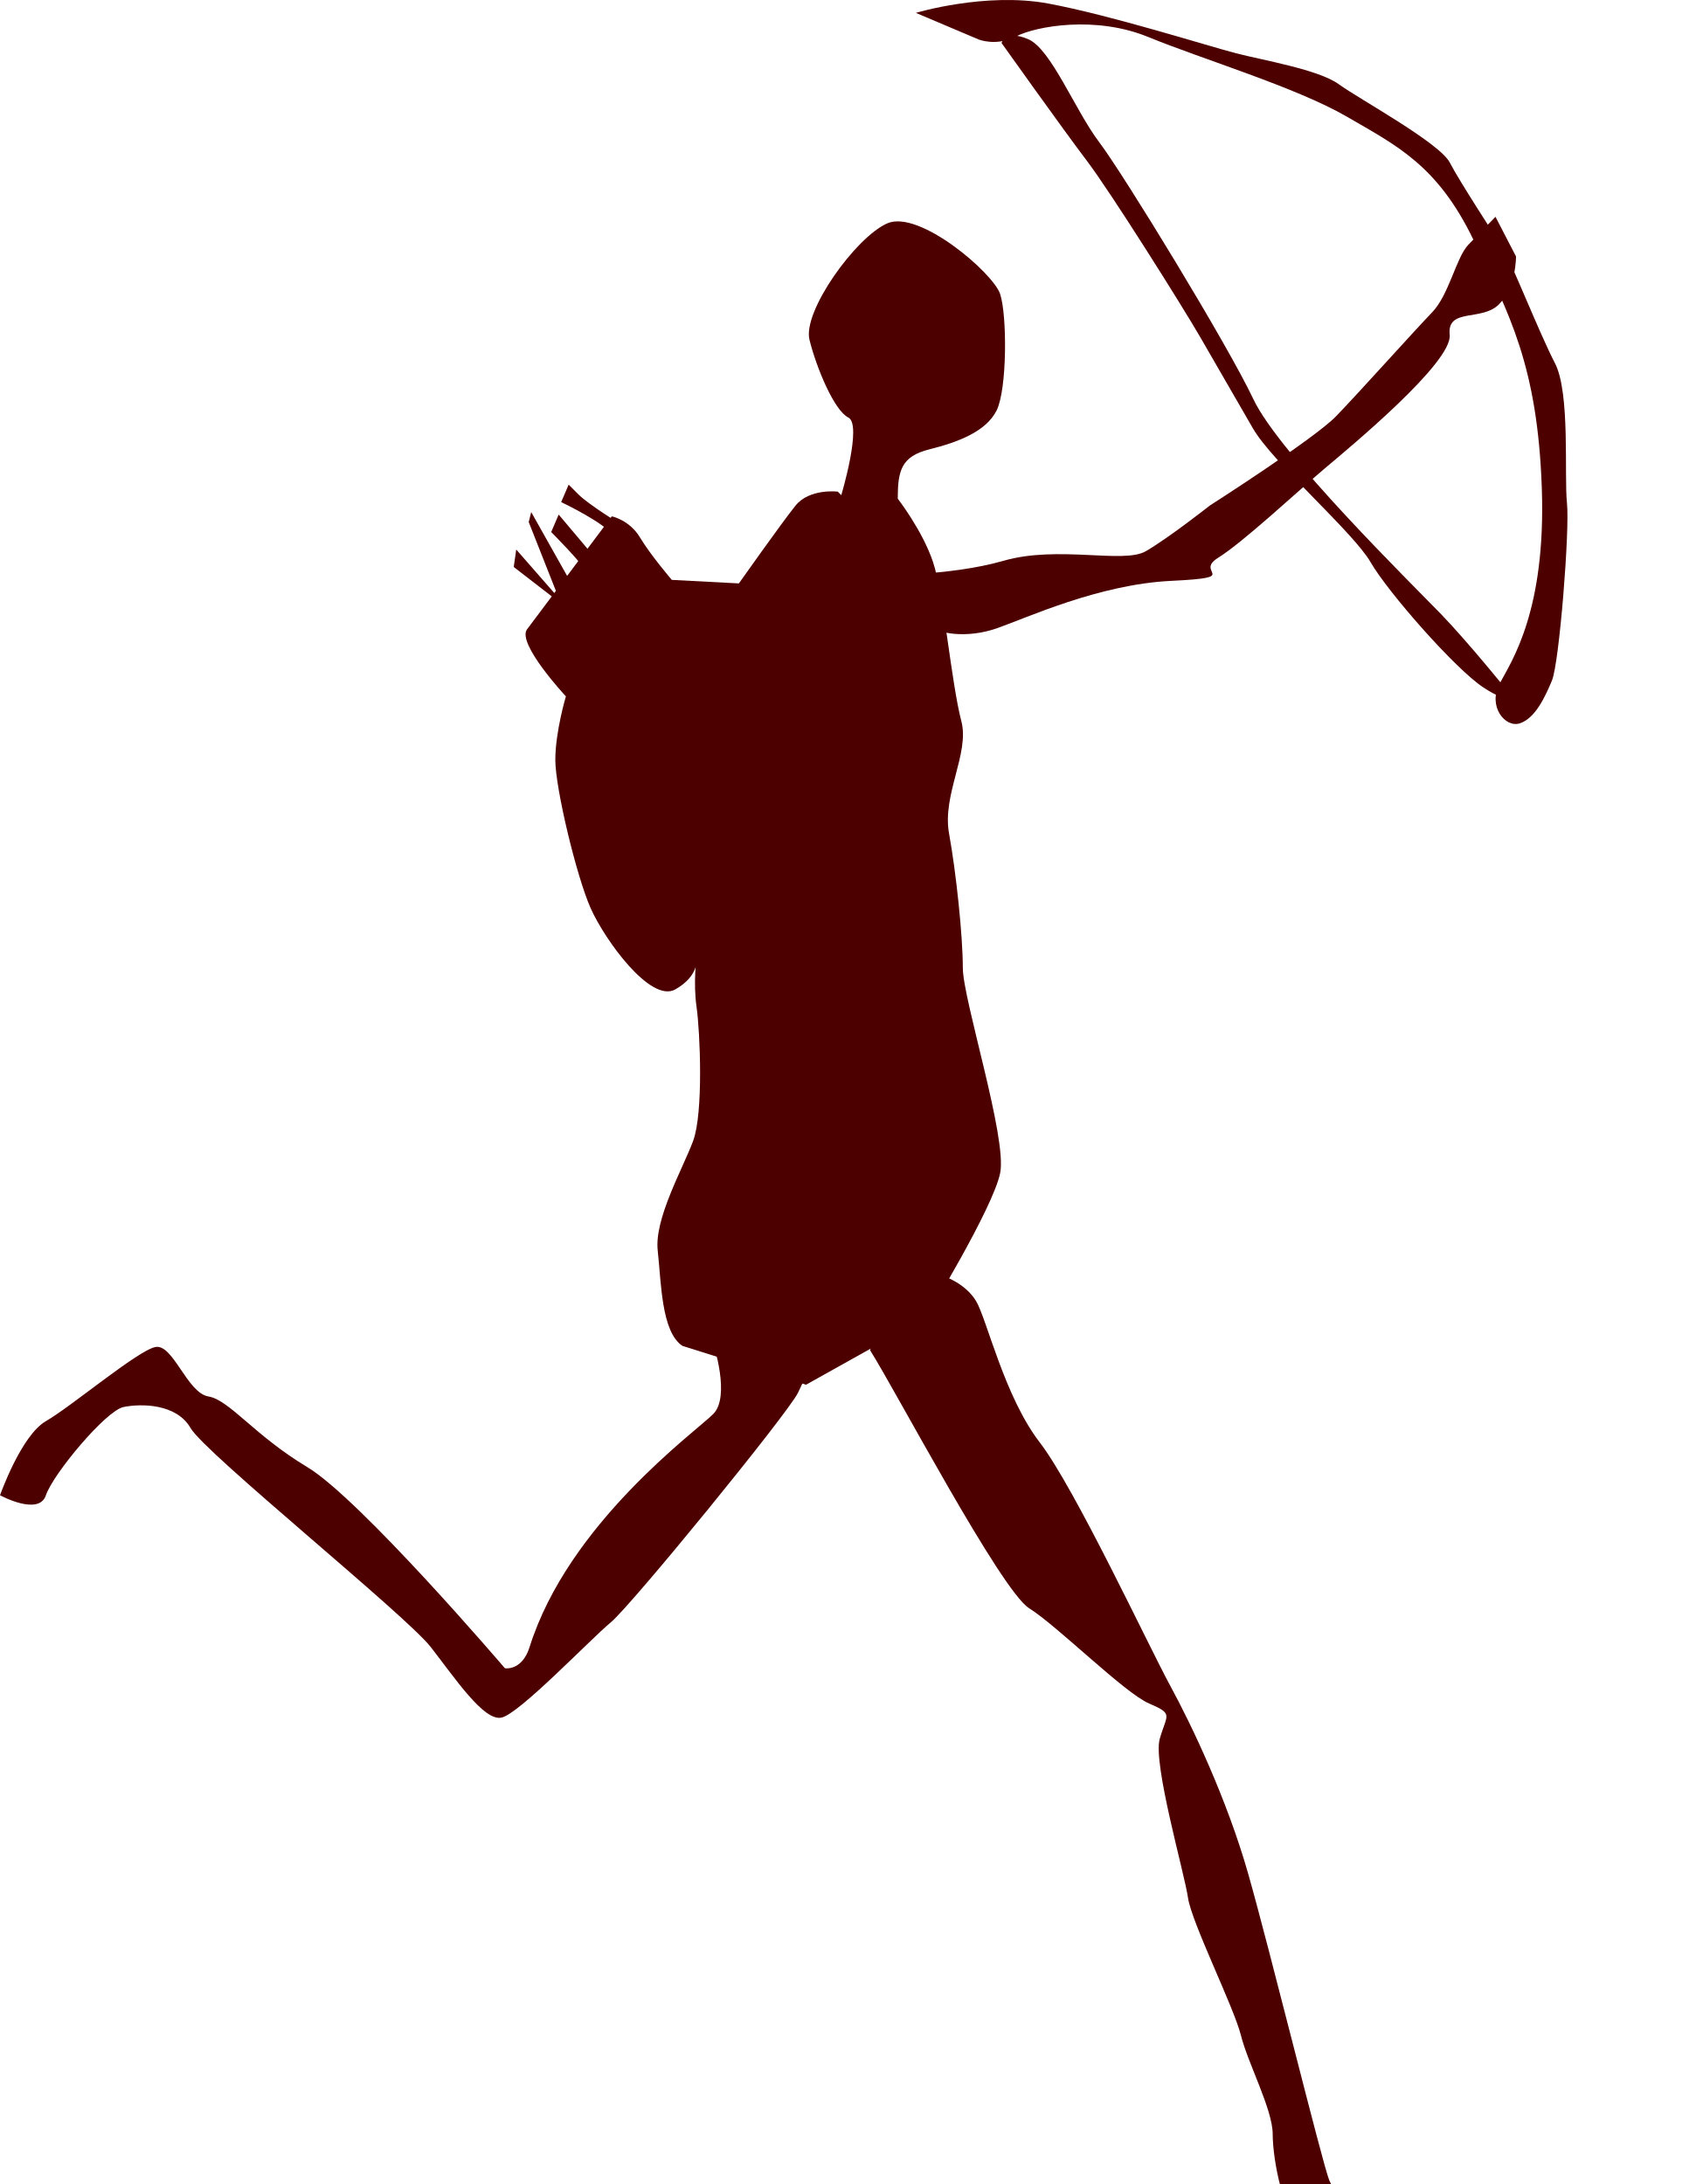
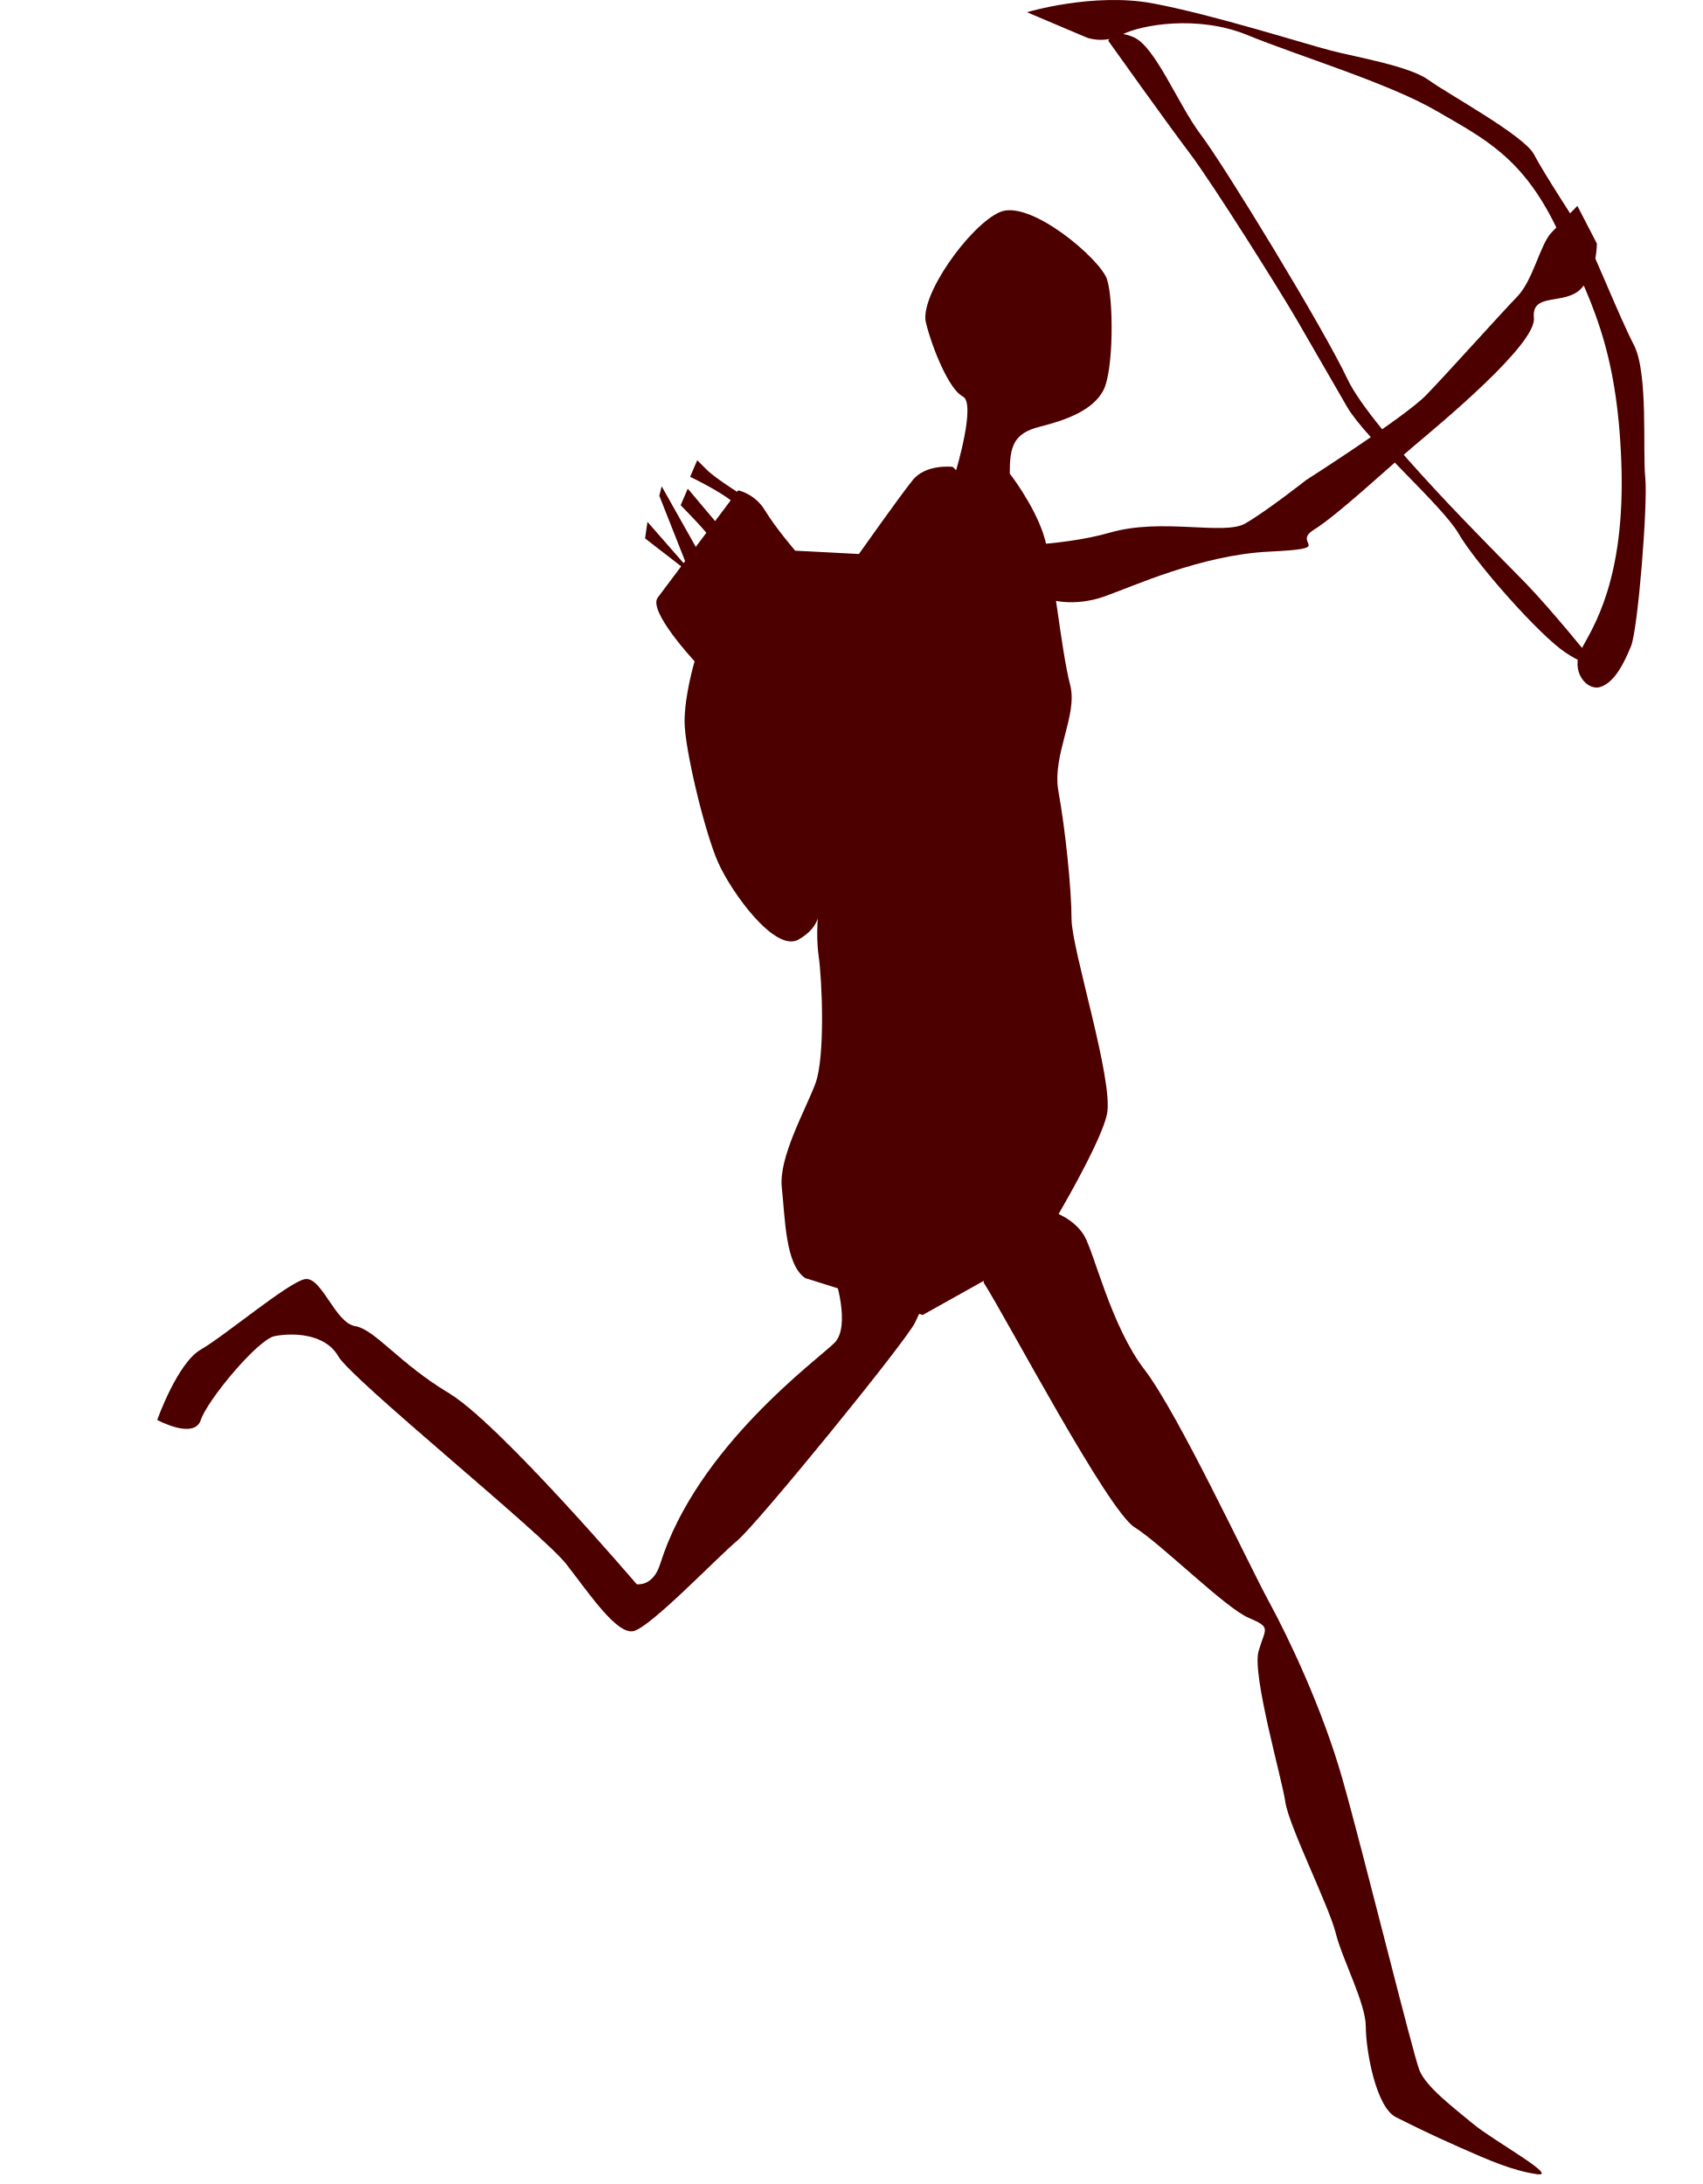
- <svg xmlns="http://www.w3.org/2000/svg" width="62.27mm" height="79.912mm" viewBox="0 0 62.27 79.912" version="1.1" id="svg1">
-   <g transform="translate(0,0) scale(1)">
-     <defs id="defs1" />
-     <g id="layer1" transform="translate(-73.97317,-104.6281)">
-       <path style="fill:#4d0000;fill-opacity:1;stroke:none;stroke-width:6;stroke-linecap:square;paint-order:markers stroke fill" d="m 106.815,122.876 c 0,-1.033 0.129,-1.55 1.162,-1.808 1.033,-0.258 2.067,-0.646 2.454,-1.421 0.387,-0.775 0.387,-3.487 0.129,-4.262 -0.258,-0.775 -2.971,-3.1 -4.133,-2.583 -1.162,0.517 -3.1,3.229 -2.841,4.262 0.258,1.033 0.904,2.583 1.421,2.841 0.517,0.258 -0.258,2.841 -0.258,2.841 l -0.129,-0.129 c 0,0 -1.033,-0.129 -1.55,0.517 -0.517,0.646 -2.067,2.841 -2.067,2.841 l -2.454,-0.129 c 0,0 -0.775,-0.904 -1.162,-1.55 -0.387,-0.646 -1.033,-0.775 -1.033,-0.775 0,0 -2.712,3.616 -3.1,4.133 -0.387,0.517 1.421,2.454 1.421,2.454 0,0 -0.387,1.292 -0.387,2.325 0,1.033 0.775,4.262 1.292,5.425 0.517,1.162 2.196,3.487 3.1,2.971 0.904,-0.517 0.775,-1.162 0.775,-1.162 0,0 -0.129,0.904 0,1.808 0.129,0.904 0.258,3.875 -0.129,4.908 -0.387,1.033 -1.421,2.841 -1.292,4.004 0.129,1.162 0.129,2.971 0.904,3.487 l 4.521,1.421 4.391,-2.454 c 0,0 2.454,-4.004 2.712,-5.295 0.258,-1.292 -1.367,-6.347 -1.367,-7.51 0,-1.162 -0.245,-3.491 -0.504,-4.912 -0.258,-1.421 0.76,-2.934 0.45,-4.111 -0.365,-1.388 -0.646,-4.65 -1.033,-5.812 -0.387,-1.162 -1.292,-2.325 -1.292,-2.325 z" id="path1-6-5" />
-       <path style="fill:#4d0000;fill-opacity:1;stroke:none;stroke-width:6;stroke-linecap:square;paint-order:markers stroke fill" d="m 106.033,125.67 c 0,0 2.65,0.054 4.651,-0.523 2.001,-0.576 4.386,0.121 5.201,-0.348 0.815,-0.468 2.351,-1.677 2.351,-1.677 0,0 3.802,-2.429 4.612,-3.262 0.81,-0.834 2.878,-3.146 3.508,-3.795 0.63,-0.648 0.885,-2.022 1.335,-2.485 0.45,-0.463 0.99,-1.019 0.99,-1.019 l 0.751,1.451 c 0,0 0.015,1.096 -0.615,1.744 -0.63,0.648 -1.916,0.118 -1.811,1.122 0.106,1.003 -3.596,4.07 -4.589,4.906 -0.993,0.836 -2.976,2.691 -3.881,3.252 -0.905,0.561 0.924,0.718 -1.723,0.846 -2.647,0.129 -5.278,1.353 -6.369,1.734 -1.091,0.381 -2.189,0.214 -2.56,-0.146 -0.37,-0.36 -1.852,-1.801 -1.852,-1.801 z" id="path2-2-3" />
-       <path style="fill:#4d0000;fill-opacity:1;stroke:none;stroke-width:6;stroke-linecap:square;paint-order:markers stroke fill" d="m 107.477,105.099 c 0,0 2.547,-0.767 4.836,-0.343 2.289,0.424 5.868,1.561 6.876,1.821 1.008,0.26 3.023,0.597 3.761,1.134 0.738,0.538 3.684,2.14 4.059,2.865 0.376,0.725 1.683,2.716 1.963,3.169 0.28,0.453 1.322,3.087 1.886,4.175 0.563,1.088 0.332,4.105 0.438,5.109 0.106,1.003 -0.282,5.85 -0.547,6.493 -0.265,0.643 -0.62,1.379 -1.165,1.569 -0.545,0.19 -1.196,-0.622 -0.751,-1.451 0.445,-0.828 1.698,-2.673 1.543,-7.146 -0.155,-4.473 -1.186,-6.377 -2.504,-9.098 -1.317,-2.721 -2.789,-3.431 -4.631,-4.501 -1.842,-1.07 -5.328,-2.117 -7.257,-2.911 -1.929,-0.795 -4.116,-0.398 -4.841,-0.023 -0.725,0.376 -1.369,0.111 -1.369,0.111 z" id="path4-1-7" />
-       <path style="fill:#4d0000;fill-opacity:1;stroke:none;stroke-width:6;stroke-linecap:square;paint-order:markers stroke fill" d="m 96.694,123.822 c 0,0 -1.187,-0.731 -1.553,-1.096 -0.365,-0.365 -0.365,-0.365 -0.365,-0.365 l -0.274,0.639 c 0,0 1.735,0.822 1.918,1.279 0.183,0.457 0.274,-0.457 0.274,-0.457 z" id="path7-7-6" />
-       <path style="fill:#4d0000;fill-opacity:1;stroke:none;stroke-width:6;stroke-linecap:square;paint-order:markers stroke fill" d="m 95.872,125.191 -1.461,-1.735 -0.274,0.639 c 0,0 1.096,1.096 1.37,1.553 0.274,0.457 0.365,-0.457 0.365,-0.457 z" id="path8-6-30" />
-       <path style="fill:#4d0000;fill-opacity:1;stroke:none;stroke-width:6;stroke-linecap:square;paint-order:markers stroke fill" d="m 95.05,126.287 -1.644,-2.922 -0.091,0.365 1.37,3.47 z" id="path9-5-2" />
-       <path style="fill:#4d0000;fill-opacity:1;stroke:none;stroke-width:6;stroke-linecap:square;paint-order:markers stroke fill" d="m 94.776,126.927 -1.918,-2.192 -0.091,0.639 z" id="path10-2-4" />
-       <path style="fill:#4d0000;fill-opacity:1;stroke:none;stroke-width:1;stroke-linecap:square;stroke-dasharray:none;stroke-opacity:1;paint-order:markers stroke fill" d="m 100.063,153.786 c 0,0 0.646,1.937 -1e-5,2.583 -0.646,0.646 -5.295,4.004 -6.716,8.524 -0.279,0.889 -0.904,0.775 -0.904,0.775 0,0 -5.295,-6.2 -7.233,-7.362 -1.937,-1.162 -2.841,-2.454 -3.616,-2.583 -0.775,-0.129 -1.292,-1.937 -1.937,-1.808 -0.646,0.129 -3.1,2.196 -4.004,2.712 -0.904,0.517 -1.679,2.712 -1.679,2.712 0,0 1.421,0.775 1.679,0 0.258,-0.775 2.196,-3.1 2.841,-3.229 0.646,-0.129 1.937,-0.129 2.454,0.775 0.517,0.904 7.879,6.845 8.783,8.008 0.904,1.162 1.937,2.712 2.583,2.583 0.646,-0.129 3.229,-2.841 4.004,-3.487 0.775,-0.646 6.458,-7.62 6.845,-8.395 0.387,-0.775 0.775,-1.808 -0.387,-1.808 -1.162,0 -2.712,0 -2.712,0 z" id="path13-8" />
-       <path style="fill:#4d0000;fill-opacity:1;stroke:none;stroke-width:1;stroke-linecap:square;stroke-dasharray:none;stroke-opacity:1;paint-order:markers stroke fill" d="m 105.809,154.044 c 0.904,1.421 4.779,8.783 5.812,9.429 1.033,0.646 3.487,3.1 4.391,3.487 0.904,0.387 0.646,0.387 0.387,1.292 -0.258,0.904 0.904,4.908 1.033,5.812 0.129,0.904 1.679,4.004 1.937,5.037 0.258,1.033 1.162,2.712 1.162,3.616 0,0.904 0.387,3.1 1.162,3.487 0.775,0.387 1.292,0.646 2.454,1.162 1.162,0.517 2.067,0.904 2.971,1.033 0.904,0.129 -1.679,-1.292 -2.454,-1.937 -0.775,-0.646 -1.808,-1.421 -2.067,-2.067 -0.258,-0.646 -2.196,-8.524 -2.971,-11.237 -0.775,-2.712 -2.067,-5.425 -2.841,-6.845 -0.775,-1.421 -3.487,-7.233 -4.779,-8.912 -1.292,-1.679 -1.937,-4.521 -2.325,-5.166 -0.387,-0.646 -1.162,-0.904 -1.162,-0.904 0,0 -1.421,-0.517 -1.937,0.129 -0.517,0.646 -0.775,2.583 -0.775,2.583 z" id="path14-2" />
-       <path style="fill:#4d0000;fill-opacity:1;stroke:none;stroke-width:1;stroke-linecap:square;stroke-dasharray:none;stroke-opacity:1;paint-order:markers stroke fill" d="m 110.613,106.203 c 0,0 2.234,3.139 3.123,4.313 0.889,1.174 3.513,5.354 4.152,6.461 0.639,1.107 1.187,2.056 1.918,3.322 0.731,1.265 3.664,3.79 4.304,4.897 0.639,1.107 3.099,3.906 4.121,4.581 1.023,0.675 0.998,0.267 0.998,0.267 0,0 -1.504,-1.874 -2.551,-2.957 -1.047,-1.083 -5.917,-5.864 -6.854,-7.854 -0.938,-1.99 -4.749,-8.226 -5.638,-9.4 -0.889,-1.174 -1.76,-3.413 -2.6,-3.772 -0.84,-0.359 -0.974,0.14 -0.974,0.14 z" id="path19" />
-     </g>
+ <svg xmlns="http://www.w3.org/2000/svg" width="62.27mm" height="79.912mm" viewBox="-6.056 0 65.572 84.15" version="1.1" id="svg1">
+   <defs id="defs1" />
+   <g id="layer1" transform="translate(-73.97317,-104.6281)">
+     <path style="fill:#4d0000;fill-opacity:1;stroke:none;stroke-width:6;stroke-linecap:square;paint-order:markers stroke fill" d="m 106.815,122.876 c 0,-1.033 0.129,-1.55 1.162,-1.808 1.033,-0.258 2.067,-0.646 2.454,-1.421 0.387,-0.775 0.387,-3.487 0.129,-4.262 -0.258,-0.775 -2.971,-3.1 -4.133,-2.583 -1.162,0.517 -3.1,3.229 -2.841,4.262 0.258,1.033 0.904,2.583 1.421,2.841 0.517,0.258 -0.258,2.841 -0.258,2.841 l -0.129,-0.129 c 0,0 -1.033,-0.129 -1.55,0.517 -0.517,0.646 -2.067,2.841 -2.067,2.841 l -2.454,-0.129 c 0,0 -0.775,-0.904 -1.162,-1.55 -0.387,-0.646 -1.033,-0.775 -1.033,-0.775 0,0 -2.712,3.616 -3.1,4.133 -0.387,0.517 1.421,2.454 1.421,2.454 0,0 -0.387,1.292 -0.387,2.325 0,1.033 0.775,4.262 1.292,5.425 0.517,1.162 2.196,3.487 3.1,2.971 0.904,-0.517 0.775,-1.162 0.775,-1.162 0,0 -0.129,0.904 0,1.808 0.129,0.904 0.258,3.875 -0.129,4.908 -0.387,1.033 -1.421,2.841 -1.292,4.004 0.129,1.162 0.129,2.971 0.904,3.487 l 4.521,1.421 4.391,-2.454 c 0,0 2.454,-4.004 2.712,-5.295 0.258,-1.292 -1.367,-6.347 -1.367,-7.51 0,-1.162 -0.245,-3.491 -0.504,-4.912 -0.258,-1.421 0.76,-2.934 0.45,-4.111 -0.365,-1.388 -0.646,-4.65 -1.033,-5.812 -0.387,-1.162 -1.292,-2.325 -1.292,-2.325 z" id="path1-6-5" />
+     <path style="fill:#4d0000;fill-opacity:1;stroke:none;stroke-width:6;stroke-linecap:square;paint-order:markers stroke fill" d="m 106.033,125.67 c 0,0 2.65,0.054 4.651,-0.523 2.001,-0.576 4.386,0.121 5.201,-0.348 0.815,-0.468 2.351,-1.677 2.351,-1.677 0,0 3.802,-2.429 4.612,-3.262 0.81,-0.834 2.878,-3.146 3.508,-3.795 0.63,-0.648 0.885,-2.022 1.335,-2.485 0.45,-0.463 0.99,-1.019 0.99,-1.019 l 0.751,1.451 c 0,0 0.015,1.096 -0.615,1.744 -0.63,0.648 -1.916,0.118 -1.811,1.122 0.106,1.003 -3.596,4.07 -4.589,4.906 -0.993,0.836 -2.976,2.691 -3.881,3.252 -0.905,0.561 0.924,0.718 -1.723,0.846 -2.647,0.129 -5.278,1.353 -6.369,1.734 -1.091,0.381 -2.189,0.214 -2.56,-0.146 -0.37,-0.36 -1.852,-1.801 -1.852,-1.801 z" id="path2-2-3" />
+     <path style="fill:#4d0000;fill-opacity:1;stroke:none;stroke-width:6;stroke-linecap:square;paint-order:markers stroke fill" d="m 107.477,105.099 c 0,0 2.547,-0.767 4.836,-0.343 2.289,0.424 5.868,1.561 6.876,1.821 1.008,0.26 3.023,0.597 3.761,1.134 0.738,0.538 3.684,2.14 4.059,2.865 0.376,0.725 1.683,2.716 1.963,3.169 0.28,0.453 1.322,3.087 1.886,4.175 0.563,1.088 0.332,4.105 0.438,5.109 0.106,1.003 -0.282,5.85 -0.547,6.493 -0.265,0.643 -0.62,1.379 -1.165,1.569 -0.545,0.19 -1.196,-0.622 -0.751,-1.451 0.445,-0.828 1.698,-2.673 1.543,-7.146 -0.155,-4.473 -1.186,-6.377 -2.504,-9.098 -1.317,-2.721 -2.789,-3.431 -4.631,-4.501 -1.842,-1.07 -5.328,-2.117 -7.257,-2.911 -1.929,-0.795 -4.116,-0.398 -4.841,-0.023 -0.725,0.376 -1.369,0.111 -1.369,0.111 z" id="path4-1-7" />
+     <path style="fill:#4d0000;fill-opacity:1;stroke:none;stroke-width:6;stroke-linecap:square;paint-order:markers stroke fill" d="m 96.694,123.822 c 0,0 -1.187,-0.731 -1.553,-1.096 -0.365,-0.365 -0.365,-0.365 -0.365,-0.365 l -0.274,0.639 c 0,0 1.735,0.822 1.918,1.279 0.183,0.457 0.274,-0.457 0.274,-0.457 z" id="path7-7-6" />
+     <path style="fill:#4d0000;fill-opacity:1;stroke:none;stroke-width:6;stroke-linecap:square;paint-order:markers stroke fill" d="m 95.872,125.191 -1.461,-1.735 -0.274,0.639 c 0,0 1.096,1.096 1.37,1.553 0.274,0.457 0.365,-0.457 0.365,-0.457 z" id="path8-6-30" />
+     <path style="fill:#4d0000;fill-opacity:1;stroke:none;stroke-width:6;stroke-linecap:square;paint-order:markers stroke fill" d="m 95.05,126.287 -1.644,-2.922 -0.091,0.365 1.37,3.47 z" id="path9-5-2" />
+     <path style="fill:#4d0000;fill-opacity:1;stroke:none;stroke-width:6;stroke-linecap:square;paint-order:markers stroke fill" d="m 94.776,126.927 -1.918,-2.192 -0.091,0.639 z" id="path10-2-4" />
+     <path style="fill:#4d0000;fill-opacity:1;stroke:none;stroke-width:1;stroke-linecap:square;stroke-dasharray:none;stroke-opacity:1;paint-order:markers stroke fill" d="m 100.063,153.786 c 0,0 0.646,1.937 -1e-5,2.583 -0.646,0.646 -5.295,4.004 -6.716,8.524 -0.279,0.889 -0.904,0.775 -0.904,0.775 0,0 -5.295,-6.2 -7.233,-7.362 -1.937,-1.162 -2.841,-2.454 -3.616,-2.583 -0.775,-0.129 -1.292,-1.937 -1.937,-1.808 -0.646,0.129 -3.1,2.196 -4.004,2.712 -0.904,0.517 -1.679,2.712 -1.679,2.712 0,0 1.421,0.775 1.679,0 0.258,-0.775 2.196,-3.1 2.841,-3.229 0.646,-0.129 1.937,-0.129 2.454,0.775 0.517,0.904 7.879,6.845 8.783,8.008 0.904,1.162 1.937,2.712 2.583,2.583 0.646,-0.129 3.229,-2.841 4.004,-3.487 0.775,-0.646 6.458,-7.62 6.845,-8.395 0.387,-0.775 0.775,-1.808 -0.387,-1.808 -1.162,0 -2.712,0 -2.712,0 z" id="path13-8" />
+     <path style="fill:#4d0000;fill-opacity:1;stroke:none;stroke-width:1;stroke-linecap:square;stroke-dasharray:none;stroke-opacity:1;paint-order:markers stroke fill" d="m 105.809,154.044 c 0.904,1.421 4.779,8.783 5.812,9.429 1.033,0.646 3.487,3.1 4.391,3.487 0.904,0.387 0.646,0.387 0.387,1.292 -0.258,0.904 0.904,4.908 1.033,5.812 0.129,0.904 1.679,4.004 1.937,5.037 0.258,1.033 1.162,2.712 1.162,3.616 0,0.904 0.387,3.1 1.162,3.487 0.775,0.387 1.292,0.646 2.454,1.162 1.162,0.517 2.067,0.904 2.971,1.033 0.904,0.129 -1.679,-1.292 -2.454,-1.937 -0.775,-0.646 -1.808,-1.421 -2.067,-2.067 -0.258,-0.646 -2.196,-8.524 -2.971,-11.237 -0.775,-2.712 -2.067,-5.425 -2.841,-6.845 -0.775,-1.421 -3.487,-7.233 -4.779,-8.912 -1.292,-1.679 -1.937,-4.521 -2.325,-5.166 -0.387,-0.646 -1.162,-0.904 -1.162,-0.904 0,0 -1.421,-0.517 -1.937,0.129 -0.517,0.646 -0.775,2.583 -0.775,2.583 z" id="path14-2" />
+     <path style="fill:#4d0000;fill-opacity:1;stroke:none;stroke-width:1;stroke-linecap:square;stroke-dasharray:none;stroke-opacity:1;paint-order:markers stroke fill" d="m 110.613,106.203 c 0,0 2.234,3.139 3.123,4.313 0.889,1.174 3.513,5.354 4.152,6.461 0.639,1.107 1.187,2.056 1.918,3.322 0.731,1.265 3.664,3.79 4.304,4.897 0.639,1.107 3.099,3.906 4.121,4.581 1.023,0.675 0.998,0.267 0.998,0.267 0,0 -1.504,-1.874 -2.551,-2.957 -1.047,-1.083 -5.917,-5.864 -6.854,-7.854 -0.938,-1.99 -4.749,-8.226 -5.638,-9.4 -0.889,-1.174 -1.76,-3.413 -2.6,-3.772 -0.84,-0.359 -0.974,0.14 -0.974,0.14 z" id="path19" />
  </g>
</svg>
